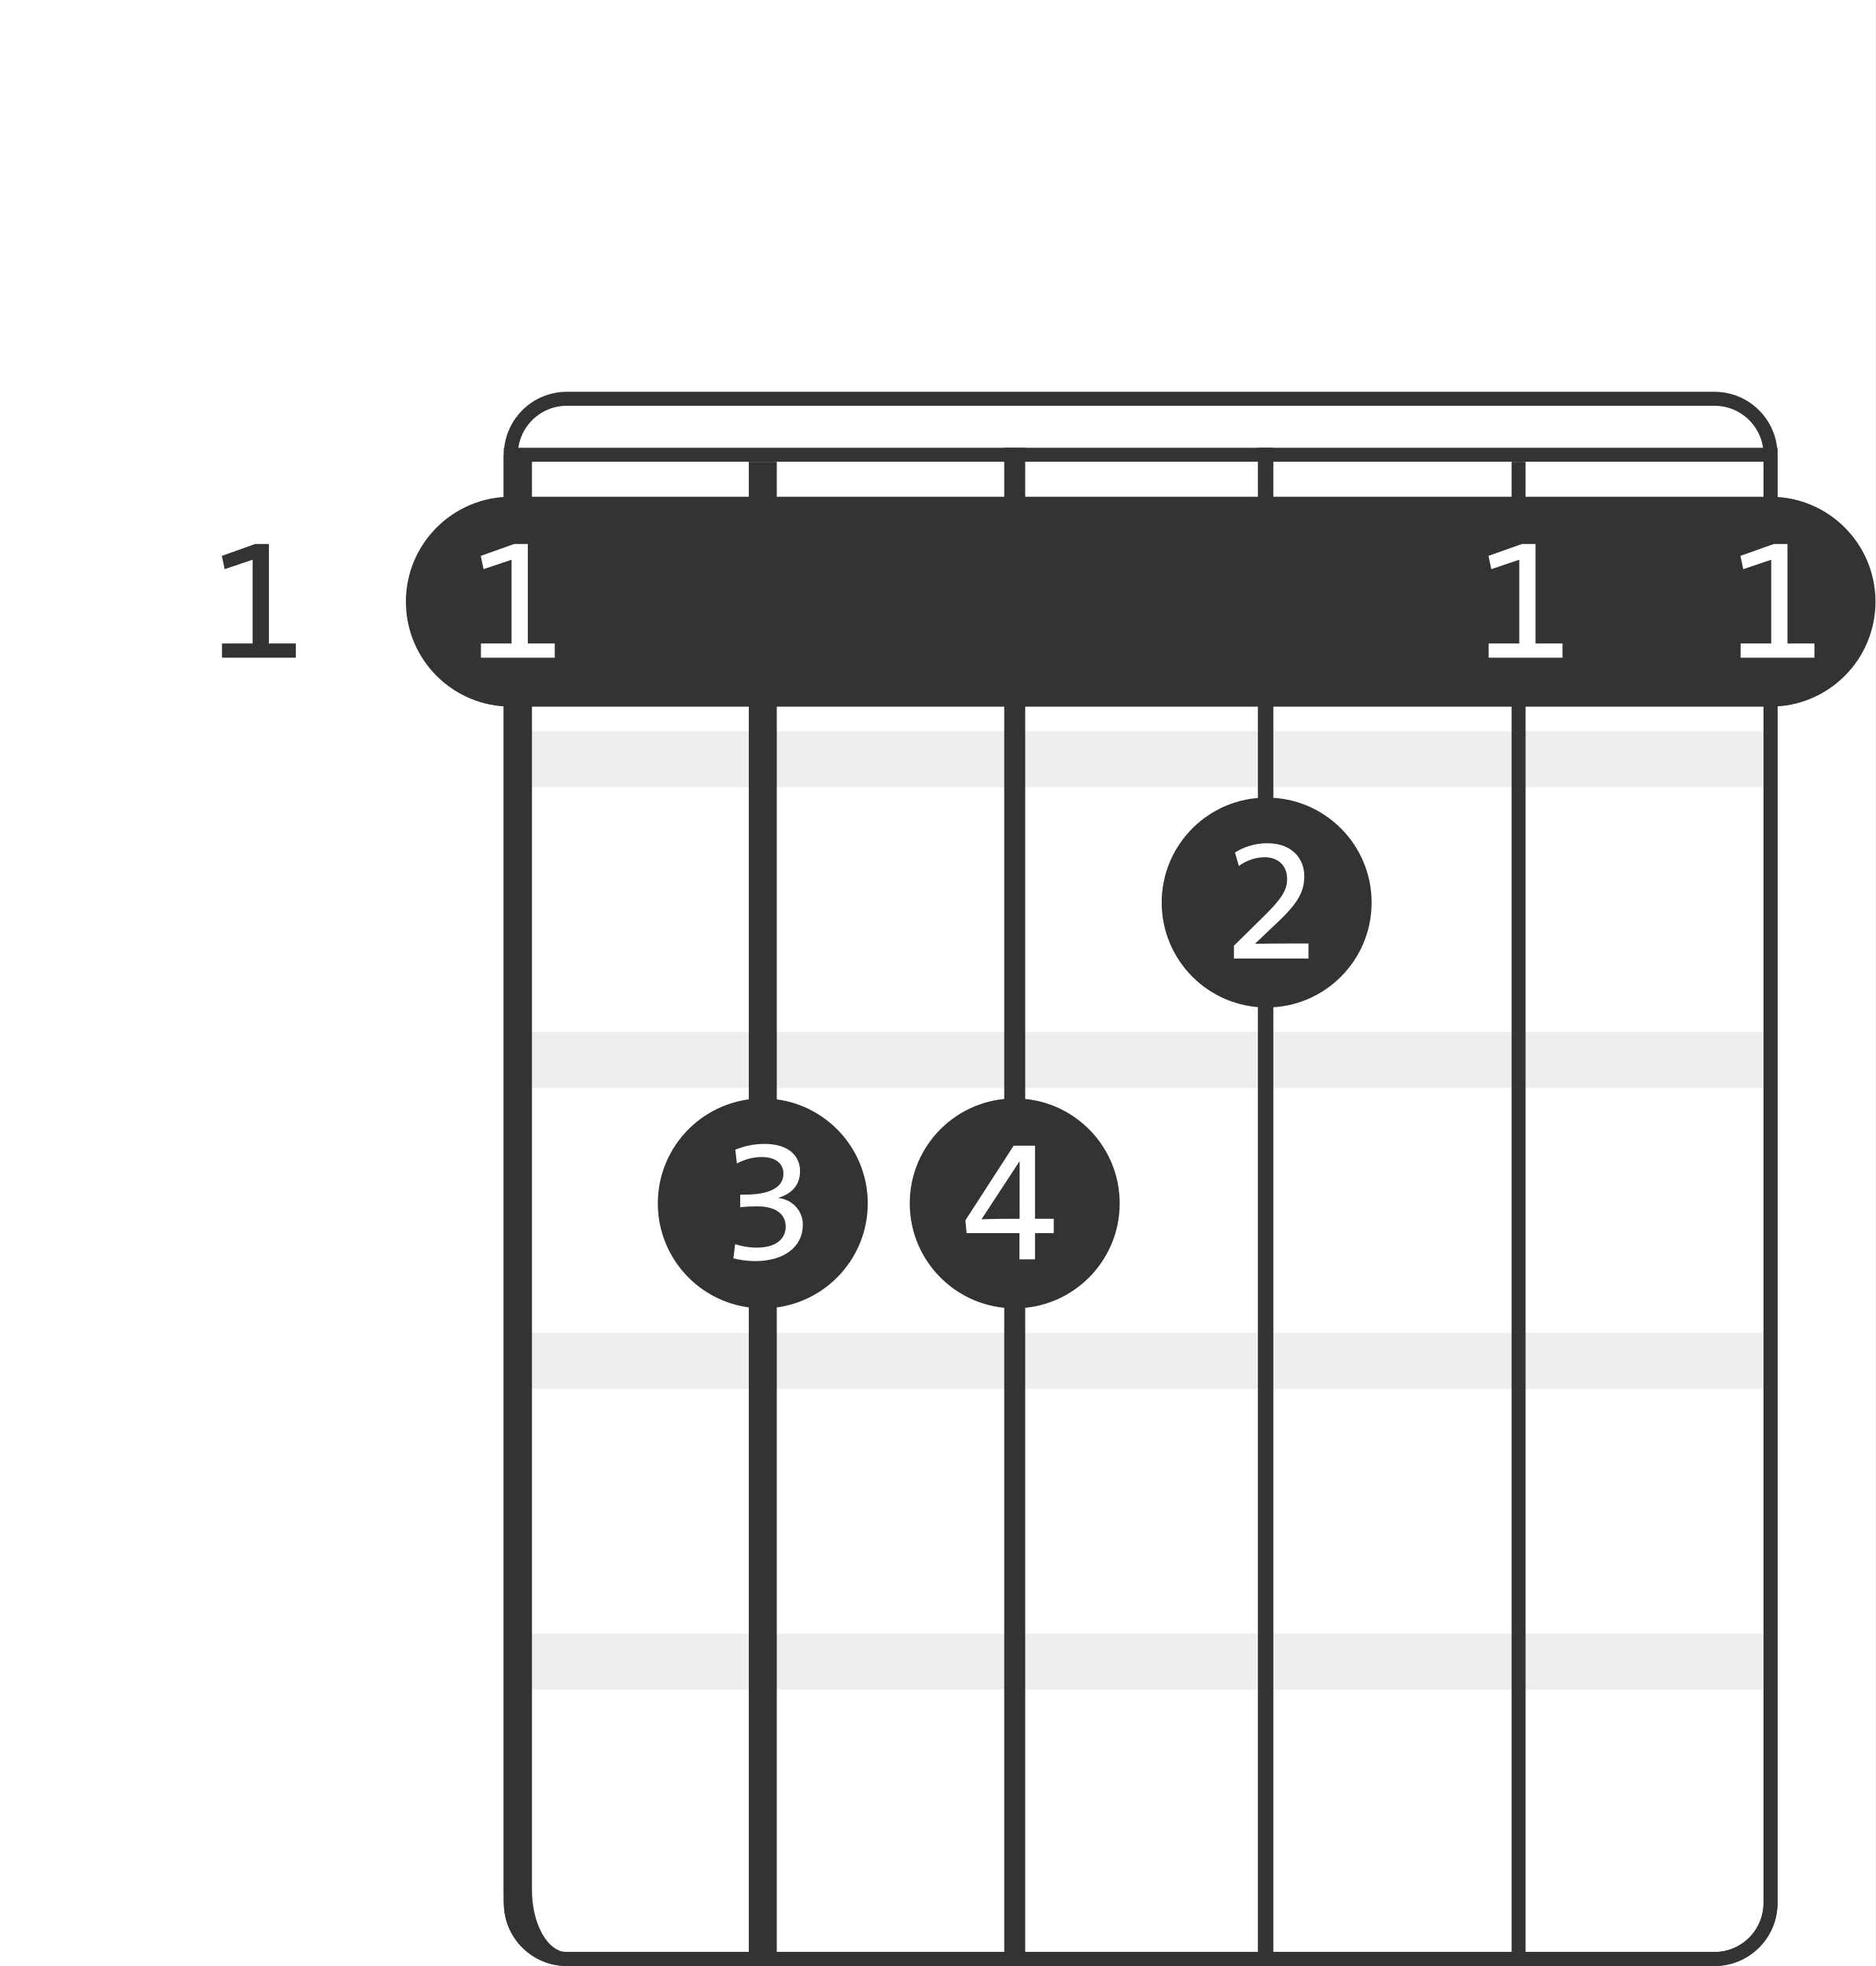
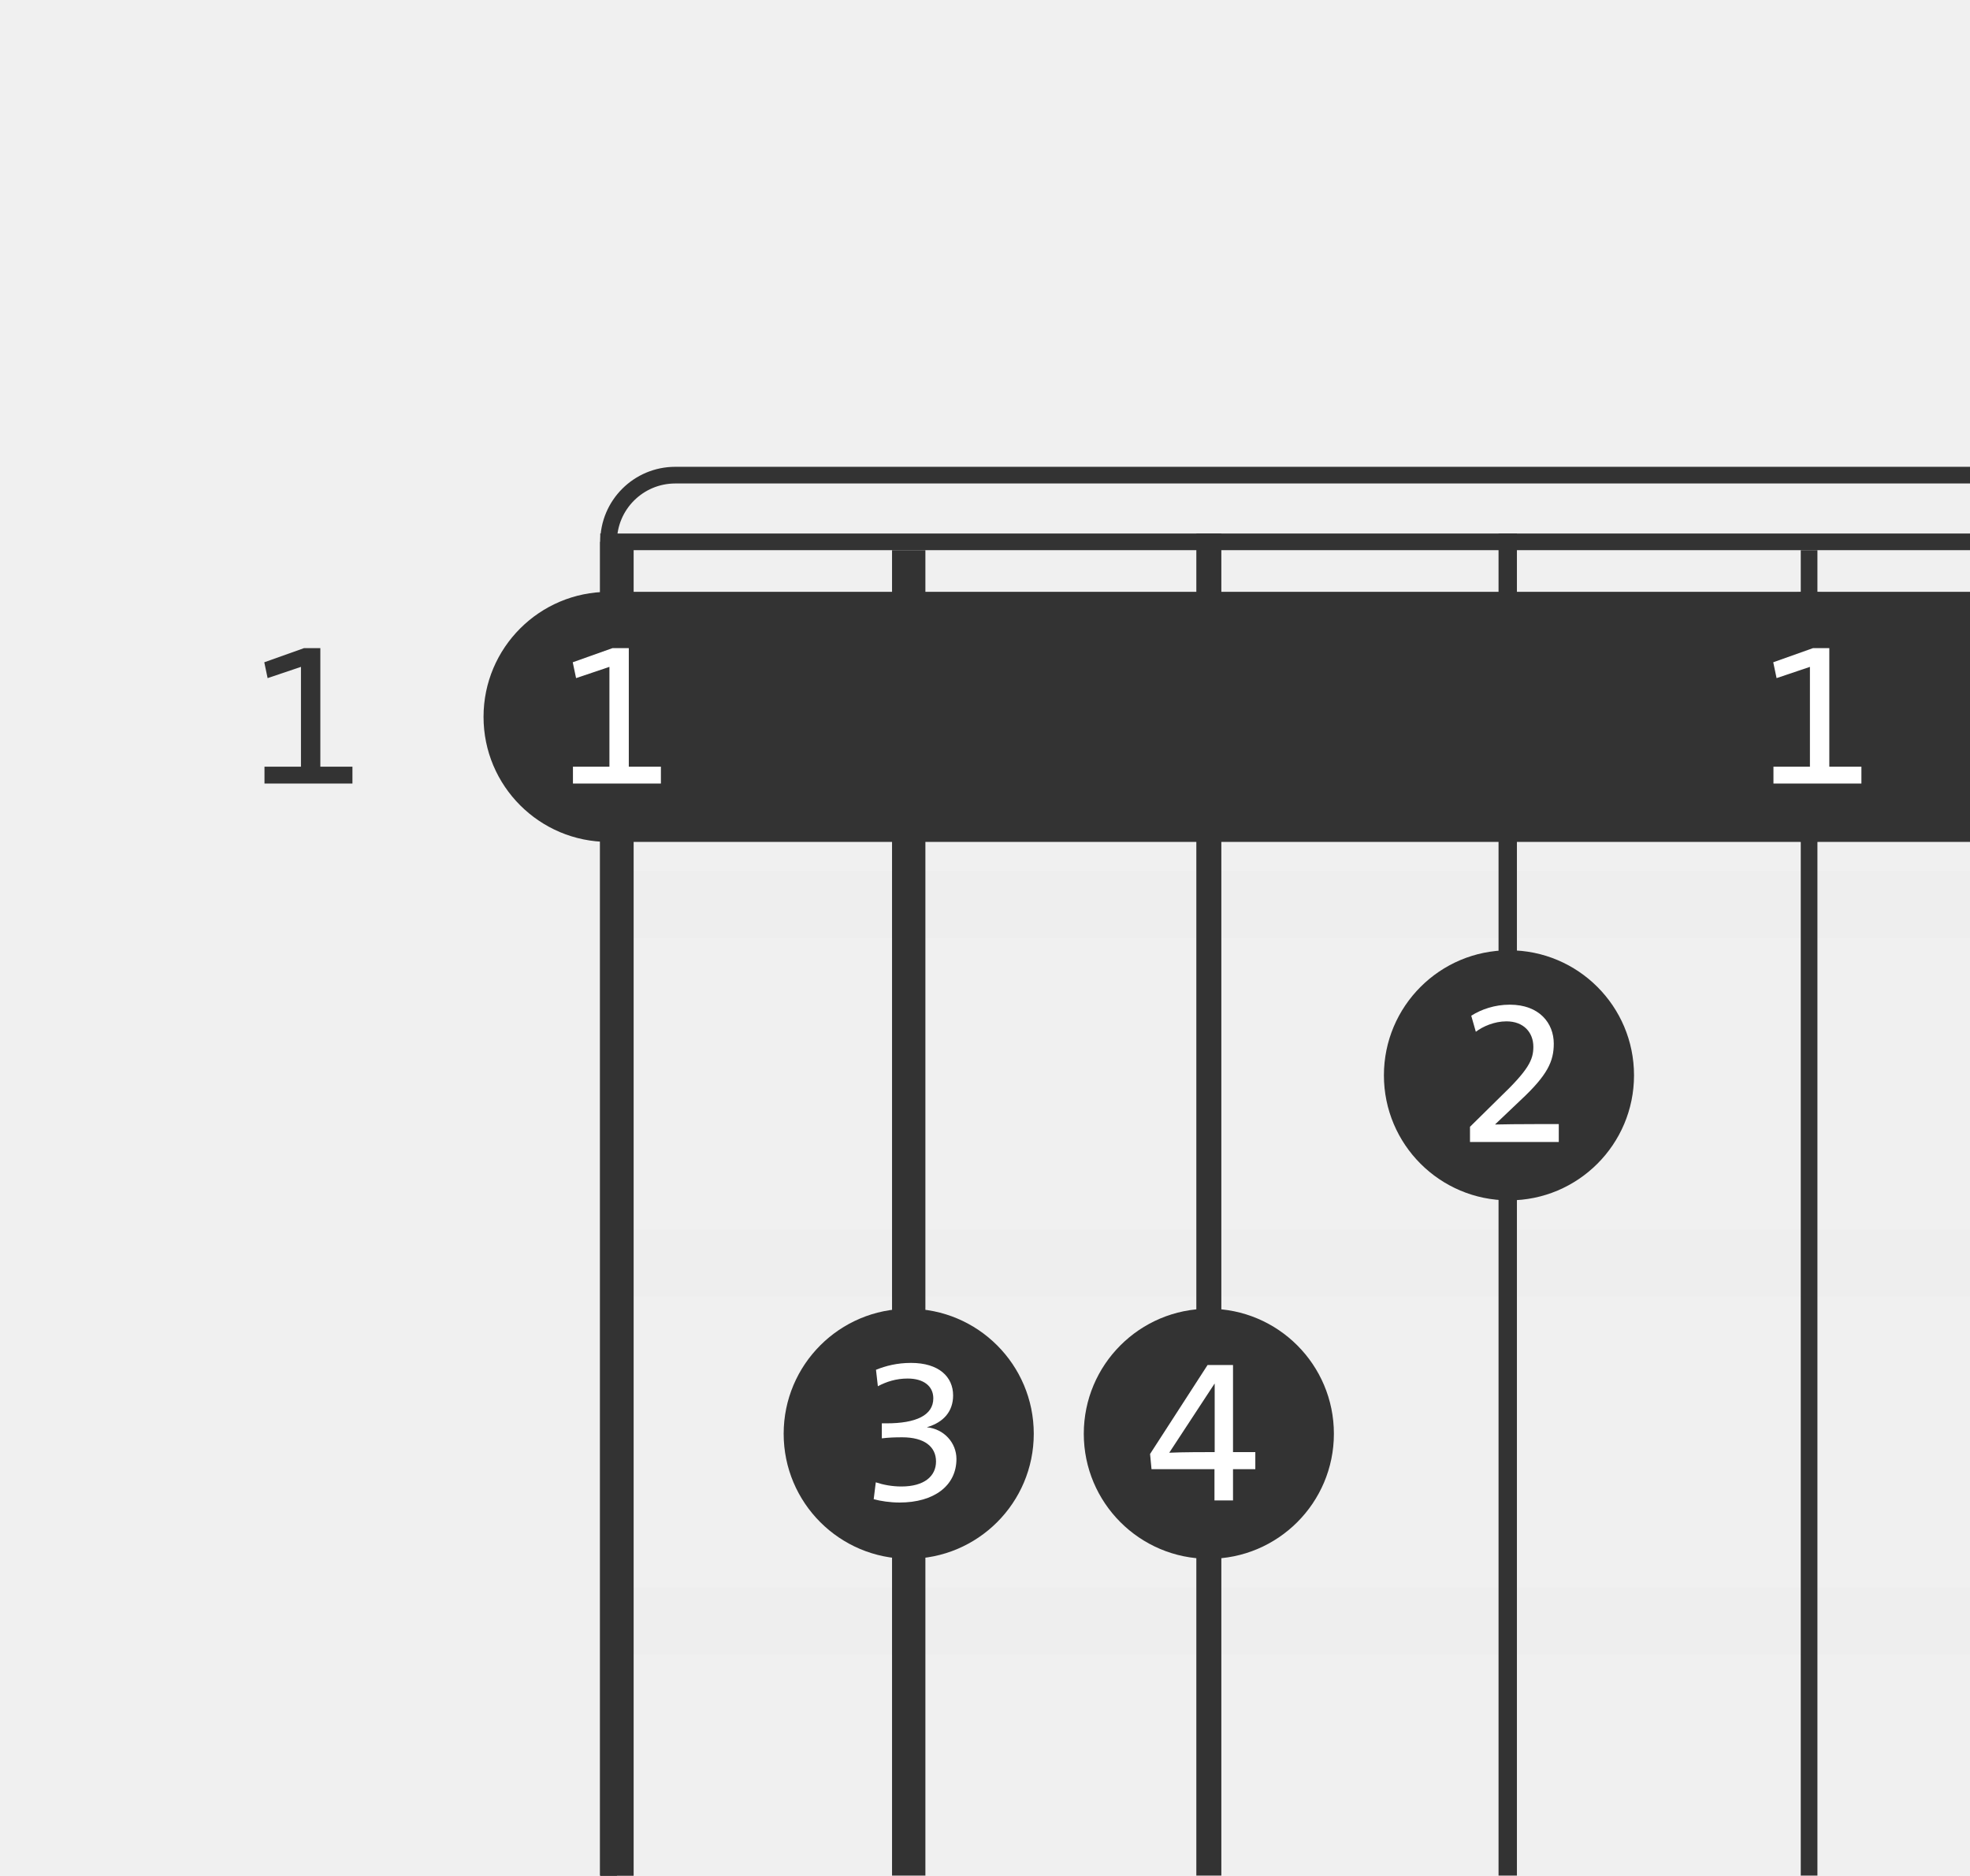
<svg xmlns="http://www.w3.org/2000/svg" xmlns:xlink="http://www.w3.org/1999/xlink" version="1.1">
  <defs>
    <symbol id="circle-1-black">
      <svg width="30" height="30" viewBox="0 0 30 30">
        <polygon fill="#333" points="21.275 23 10.725 23 10.725 20.975 15.1 20.975 15.1 9 11.1 10.35 10.7 8.45 15.475 6.75 17.425 6.75 17.425 20.975 21.275 20.975" />
      </svg>
    </symbol>
    <symbol id="circle-2-black">
      <svg width="30" height="30" viewBox="0 0 30 30">
        <path fill="#333" d="M10.975,17 L0.325,17 L0.325,15.175 L3.9,11.65 C7.35,8.35 7.925,7.15 7.925,5.575 C7.925,3.875 6.775,2.525 4.7,2.525 C3.225,2.525 1.85,3.15 1.025,3.775 L0.475,1.85 C1.7,1.075 3.3,0.525 5.1,0.525 C8.65,0.525 10.375,2.75 10.375,5.2 C10.375,7.325 9.625,8.975 6.375,12 L3.35,14.875 L3.35,14.9 C4.4,14.875 6.225,14.85 8.5,14.85 L10.975,14.85 L10.975,17 Z" transform="translate(10 6)" />
      </svg>
    </symbol>
    <symbol id="circle-3-black">
      <svg width="30" height="30" viewBox="0 0 30 30">
        <path fill="#333" d="M10.8,22.85 L11.05,20.825 C11.95,21.125 13,21.325 14.125,21.325 C16.85,21.325 18.275,20.1 18.275,18.325 C18.275,16.55 16.875,15.425 14.225,15.425 C13.325,15.425 12.625,15.45 11.775,15.55 L11.775,13.75 L12.35,13.75 C15.85,13.75 17.95,12.8 17.95,10.75 C17.95,9.275 16.775,8.375 14.875,8.375 C13.5,8.375 12.325,8.75 11.3,9.3 L11.075,7.325 C12.25,6.85 13.625,6.5 15.275,6.5 C18.625,6.5 20.325,8.175 20.325,10.4 C20.325,12.325 19.175,13.625 17.225,14.2 L17.2,14.225 C19.225,14.425 20.725,16.075 20.725,18.025 C20.725,21.225 18.05,23.25 13.9,23.25 C12.775,23.25 11.625,23.075 10.8,22.85 Z" />
      </svg>
    </symbol>
    <symbol id="circle-4-black">
      <svg width="30" height="30" viewBox="0 0 30 30">
        <path fill="#333" d="M20.575,19.25 L17.9,19.25 L17.9,23 L15.675,23 L15.675,19.25 L8.125,19.25 L7.95,17.425 L14.85,6.75 L17.9,6.75 L17.9,17.2 L20.575,17.2 L20.575,19.25 Z M15.7,17.2 L15.7,9 L15.675,9 L10.25,17.275 C11.75,17.2 14.7,17.2 15.7,17.2 Z" />
      </svg>
    </symbol>
    <symbol id="circle-5-black">
      <svg width="30" height="30" viewBox="0 0 30 30">
        <path fill="#333" d="M11,22.9 L11,20.825 C11.925,21.125 12.975,21.3 14.175,21.3 C16.85,21.3 18.325,19.975 18.325,17.95 C18.325,15.95 16.65,14.925 14.075,14.925 C13.025,14.925 12,15 11.35,15.125 L11.35,6.75 L20.15,6.75 L20.15,8.9 L13.45,8.9 L13.45,13.15 C13.875,13.125 14.45,13.1 14.825,13.1 C18.7,13.1 20.75,15.1 20.75,17.675 C20.75,21.025 18.05,23.225 14,23.225 C12.9,23.225 11.975,23.125 11,22.9 Z" />
      </svg>
    </symbol>
    <symbol id="circle-6-black">
      <svg width="30" height="30" viewBox="0 0 30 30">
        <path fill="#333" d="M19.951 6.6V8.575C19.451 8.5 18.951 8.45 18.301 8.45C14.976 8.45 13.226 10.375 12.601 13.675C12.551 13.925 12.476 14.35 12.401 14.9H12.426C13.226 13.525 14.726 12.775 16.451 12.775C19.701 12.775 21.501 14.875 21.501 17.525C21.501 20.975 19.251 23.25 15.851 23.25C12.326 23.25 10.176 20.75 10.176 16.4C10.176 9.45 13.626 6.525 18.476 6.525C19.001 6.525 19.601 6.55 19.951 6.6ZM19.201 17.9C19.201 15.975 18.101 14.65 15.976 14.65C13.876 14.65 12.651 16.325 12.651 17.725C12.651 19.75 13.826 21.4 16.051 21.4C18.051 21.4 19.201 19.95 19.201 17.9Z" />
      </svg>
    </symbol>
    <symbol id="circle-7-black">
      <svg width="30" height="30" viewBox="0 0 30 30">
        <path fill="#333" d="M21.25,6.75 L21.25,8.7 C18.725,13.4 16.45,18.75 15,23 L12.375,23 C14.025,18.475 16.275,13.275 18.65,8.9 C18.075,8.925 14.8,8.95 12.475,8.95 L10.275,8.95 L10.275,6.75 L21.25,6.75 Z" />
      </svg>
    </symbol>
    <symbol id="circle-8-black">
      <svg width="30" height="30" viewBox="0 0 30 30">
        <path fill="#333" d="M20.75,18.825 C20.75,21.55 18.3,23.25 15.1,23.25 C11.85,23.25 9.725,21.65 9.725,19.175 C9.725,17.1 11.375,15.85 13.2,14.8 C11.3,13.825 10.125,12.675 10.125,10.8 C10.125,8.325 12.25,6.5 15.375,6.5 C18.5,6.5 20.35,8.15 20.35,10.45 C20.35,12.325 18.925,13.475 17.25,14.475 C19.05,15.4 20.75,16.55 20.75,18.825 Z M18.05,10.65 C18.05,9.175 16.925,8.3 15.2,8.3 C13.45,8.3 12.45,9.35 12.45,10.6 C12.45,11.95 13.375,12.65 15.375,13.625 C16.825,12.8 18.05,11.975 18.05,10.65 Z M18.4,19.05 C18.4,17.275 16.825,16.475 15.075,15.675 C13.5,16.55 12.075,17.475 12.075,19 C12.075,20.4 13.225,21.4 15.325,21.4 C17.05,21.4 18.4,20.55 18.4,19.05 Z" />
      </svg>
    </symbol>
    <symbol id="circle-9-black">
      <svg width="30" height="30" viewBox="0 0 30 30">
        <path fill="#333" d="M10.9,23.05 L10.9,21.025 C11.6,21.2 12.4,21.275 13.15,21.275 C16.35,21.275 18.1,19.625 18.675,16.4 C18.75,15.925 18.8,15.625 18.9,15.2 L18.875,15.2 C18.075,16.35 16.7,17.05 14.975,17.05 C11.775,17.05 10,14.95 10,12.15 C10,8.725 12.35,6.5 15.6,6.5 C19,6.5 21.225,8.575 21.225,13.35 C21.225,20.45 17.725,23.225 12.9,23.225 C12.25,23.225 11.55,23.175 10.9,23.05 Z M18.725,12 C18.725,9.9 17.575,8.35 15.425,8.35 C13.45,8.35 12.275,9.875 12.275,11.8 C12.275,13.825 13.425,15.125 15.425,15.125 C17.55,15.125 18.725,13.7 18.725,12 Z" />
      </svg>
    </symbol>
    <symbol id="circle-0-black">
      <svg width="30" height="30" viewBox="0 0 30 30">
        <path fill="#333" d="M20.925,14.7 C20.925,20.925 18.05,23.25 15.1,23.25 C11.525,23.25 9.55,21.05 9.55,14.8 C9.55,9.1 12,6.5 15.4,6.5 C18.625,6.5 20.925,8.425 20.925,14.7 Z M18.5,14.85 C18.5,10.025 17.45,8.4 15.225,8.4 C13.375,8.4 11.975,10 11.975,14.65 C11.975,19.25 12.825,21.325 15.225,21.325 C17.275,21.325 18.5,19.25 18.5,14.85 Z" />
      </svg>
    </symbol>
    <symbol id="bar-middle">
      <svg width="36" height="30" viewBox="0 0 36 30">
        <rect width="36" height="30" fill="#333" fill-rule="evenodd" />
      </svg>
    </symbol>
    <symbol id="bar-end">
      <svg width="15" height="30" viewBox="0 0 15 30">
        <path fill="#333" fill-rule="evenodd" d="M15,0 C6.716,0 0,6.716 0,15 C0,23.284 6.716,30 15,30 L15,0 Z" />
      </svg>
    </symbol>
    <symbol id="circle-1">
      <svg width="30" height="30" viewBox="0 0 30 30">
        <g fill="none" fill-rule="evenodd">
          <circle cx="15" cy="15" r="15" fill="#333" />
          <polygon fill="#FFF" fill-rule="nonzero" points="21.275 23 10.725 23 10.725 20.975 15.1 20.975 15.1 9 11.1 10.35 10.7 8.45 15.475 6.75 17.425 6.75 17.425 20.975 21.275 20.975" />
        </g>
      </svg>
    </symbol>
    <symbol id="circle-2">
      <svg width="30" height="30" viewBox="0 0 30 30">
        <g fill="none" fill-rule="evenodd" transform="translate(0 -2)">
          <circle cx="15" cy="17" r="15" fill="#333" />
          <path fill="#FFF" fill-rule="nonzero" d="M20.975,25 L10.325,25 L10.325,23.175 L13.9,19.65 C17.35,16.35 17.925,15.15 17.925,13.575 C17.925,11.875 16.775,10.525 14.7,10.525 C13.225,10.525 11.85,11.15 11.025,11.775 L10.475,9.85 C11.7,9.075 13.3,8.525 15.1,8.525 C18.65,8.525 20.375,10.75 20.375,13.2 C20.375,15.325 19.625,16.975 16.375,20 L13.35,22.875 L13.35,22.9 C14.4,22.875 16.225,22.85 18.5,22.85 L20.975,22.85 L20.975,25 Z" />
        </g>
      </svg>
    </symbol>
    <symbol id="circle-3">
      <svg width="30" height="30" viewBox="0 0 30 30">
        <g fill="none" fill-rule="evenodd" transform="translate(0 -2)">
          <circle cx="15" cy="17" r="15" fill="#333" />
          <path fill="#FFF" fill-rule="nonzero" d="M10.8,24.85 L11.05,22.825 C11.95,23.125 13,23.325 14.125,23.325 C16.85,23.325 18.275,22.1 18.275,20.325 C18.275,18.55 16.875,17.425 14.225,17.425 C13.325,17.425 12.625,17.45 11.775,17.55 L11.775,15.75 L12.35,15.75 C15.85,15.75 17.95,14.8 17.95,12.75 C17.95,11.275 16.775,10.375 14.875,10.375 C13.5,10.375 12.325,10.75 11.3,11.3 L11.075,9.325 C12.25,8.85 13.625,8.5 15.275,8.5 C18.625,8.5 20.325,10.175 20.325,12.4 C20.325,14.325 19.175,15.625 17.225,16.2 L17.2,16.225 C19.225,16.425 20.725,18.075 20.725,20.025 C20.725,23.225 18.05,25.25 13.9,25.25 C12.775,25.25 11.625,25.075 10.8,24.85 Z" />
        </g>
      </svg>
    </symbol>
    <symbol id="circle-4">
      <svg width="30" height="30" viewBox="0 0 30 30">
        <g fill="none" fill-rule="evenodd" transform="translate(0 -2)">
          <circle cx="15" cy="17" r="15" fill="#333" />
          <path fill="#FFF" fill-rule="nonzero" d="M20.575,21.25 L17.9,21.25 L17.9,25 L15.675,25 L15.675,21.25 L8.125,21.25 L7.95,19.425 L14.85,8.75 L17.9,8.75 L17.9,19.2 L20.575,19.2 L20.575,21.25 Z M15.7,19.2 L15.7,11 L15.675,11 L10.25,19.275 C11.75,19.2 14.7,19.2 15.7,19.2 Z" />
        </g>
      </svg>
    </symbol>
    <symbol id="grid-guitar-2">
      <svg width="182" height="225" viewBox="0 0 182 209" fill="none">
        <path d="M1 48.5H180V40.5H1V48.5Z" fill="#EEEEEE" />
        <path d="M1 91.5H180V83.5H1V91.5Z" fill="#EEEEEE" />
        <path d="M1 134.5H180V126.5H1V134.5Z" fill="#EEEEEE" />
        <path d="M1 177.5H180V169.5H1V177.5Z" fill="#EEEEEE" />
        <rect x="1" y="1" width="180" height="215" rx="8" stroke="#333333" stroke-width="2" />
        <path fill-rule="evenodd" clip-rule="evenodd" d="M39 2L39 216L35 216L35 2L39 2Z" fill="#333333" />
        <path fill-rule="evenodd" clip-rule="evenodd" d="M74.5 6.47666e-06L74.5 216L71.5 216L71.5 6.61612e-06L74.5 6.47666e-06Z" fill="#333333" />
        <path fill-rule="evenodd" clip-rule="evenodd" d="M109.954 6.51366e-06L109.954 216L107.75 216L107.75 6.61612e-06L109.954 6.51366e-06Z" fill="#333333" />
        <path fill-rule="evenodd" clip-rule="evenodd" d="M146 2L146 216L144 216L144 2L146 2Z" fill="#333333" />
        <path d="M0 11C0 6.029 4.029 2 9 2C6.239 2 4 6.029 4 11V206C4 210.971 6.239 215 9 215C4.029 215 0 210.971 0 206V11Z" fill="#333333" />
      </svg>
    </symbol>
    <symbol id="grid-guitar-1">
      <svg width="182" height="225" viewBox="0 0 182 225" fill="none">
        <path d="M1 56.5H180V48.5H1V56.5Z" fill="#EEEEEE" />
        <path d="M1 99.5H180V91.5H1V99.5Z" fill="#EEEEEE" />
        <path d="M1 142.5H180V134.5H1V142.5Z" fill="#EEEEEE" />
        <path d="M1 185.5H180V177.5H1V185.5Z" fill="#EEEEEE" />
        <rect x="1" y="1" width="180" height="223" rx="8" stroke="#333333" stroke-width="2" />
        <path d="M1 9H181V216C181 220.418 177.418 224 173 224H9C4.582 224 1 220.418 1 216V9Z" stroke="#333333" stroke-width="2" />
        <path fill-rule="evenodd" clip-rule="evenodd" d="M39 10L39 224L35 224L35 10L39 10Z" fill="#333333" />
        <path fill-rule="evenodd" clip-rule="evenodd" d="M4 9L4 216L0 216L9.04826e-06 9L4 9Z" fill="#333333" />
        <path fill-rule="evenodd" clip-rule="evenodd" d="M74.5 8L74.5 224L71.5 224L71.5 8L74.5 8Z" fill="#333333" />
        <path fill-rule="evenodd" clip-rule="evenodd" d="M109.954 8L109.954 224L107.75 224L107.75 8L109.954 8Z" fill="#333333" />
        <path fill-rule="evenodd" clip-rule="evenodd" d="M146 10L146 224L144 224L144 10L146 10Z" fill="#333333" />
        <path d="M0 9H4V214C4 218.971 6.239 223 9 223C4.029 223 0 218.971 0 214V9Z" fill="#333333" />
      </svg>
    </symbol>
    <symbol id="o">
      <svg width="30" height="30" viewBox="0 0 30 30">
        <path fill="#333" d="M15,28 C22.18,28 28,22.18 28,15 C28,7.82 22.18,2 15,2 C7.82,2 2,7.82 2,15 C2,22.18 7.82,28 15,28 Z M15,26 C8.925,26 4,21.075 4,15 C4,8.925 8.925,4 15,4 C21.075,4 26,8.925 26,15 C26,21.075 21.075,26 15,26 Z" />
      </svg>
    </symbol>
    <symbol id="x">
      <svg width="30" height="30" viewBox="0 0 30 30">
        <g fill="#333" transform="translate(4 4)">
          <path d="M-0.479,0.76 L21.061,22.3 C21.452,22.69 22.085,22.69 22.475,22.3 C22.866,21.909 22.866,21.276 22.475,20.885 L0.936,-0.654 C0.545,-1.045 -0.088,-1.045 -0.479,-0.654 C-0.869,-0.264 -0.869,0.37 -0.479,0.76 Z" transform="rotate(-90 10.998 10.823)" />
          <path d="M-0.3,0.936 L21.24,22.475 C21.63,22.866 22.264,22.866 22.654,22.475 C23.045,22.085 23.045,21.452 22.654,21.061 L1.115,-0.479 C0.724,-0.869 0.091,-0.869 -0.3,-0.479 C-0.69,-0.088 -0.69,0.545 -0.3,0.936 Z" />
        </g>
      </svg>
    </symbol>
  </defs>
  <symbol id="chord">
-     <rect width="100%" height="100%" fill="white" />
    <svg width="326" height="281" version="1.1">
      <use x="72" y="56" width="182" height="225" xlink:href="#grid-guitar-1" />
      <use x="21" y="71" width="30" height="30" xlink:href="#circle-1-black" />
      <use x="73" y="71" width="36" height="30" xlink:href="#bar-middle" />
      <use x="109" y="71" width="36" height="30" xlink:href="#bar-middle" />
      <use x="145" y="71" width="36" height="30" xlink:href="#bar-middle" />
      <use x="181" y="71" width="36" height="30" xlink:href="#bar-middle" />
      <use x="217" y="71" width="36" height="30" xlink:href="#bar-middle" />
      <use x="58" y="71" width="30" height="30" xlink:href="#circle-1" />
      <use x="94" y="157" width="30" height="30" xlink:href="#circle-3" />
      <use x="130" y="157" width="30" height="30" xlink:href="#circle-4" />
      <use x="166" y="114" width="30" height="30" xlink:href="#circle-2" />
      <use x="202" y="71" width="30" height="30" xlink:href="#circle-1" />
      <use x="238" y="71" width="30" height="30" xlink:href="#circle-1" />
    </svg>
  </symbol>
  <use xlink:href="#chord" />
</svg>
